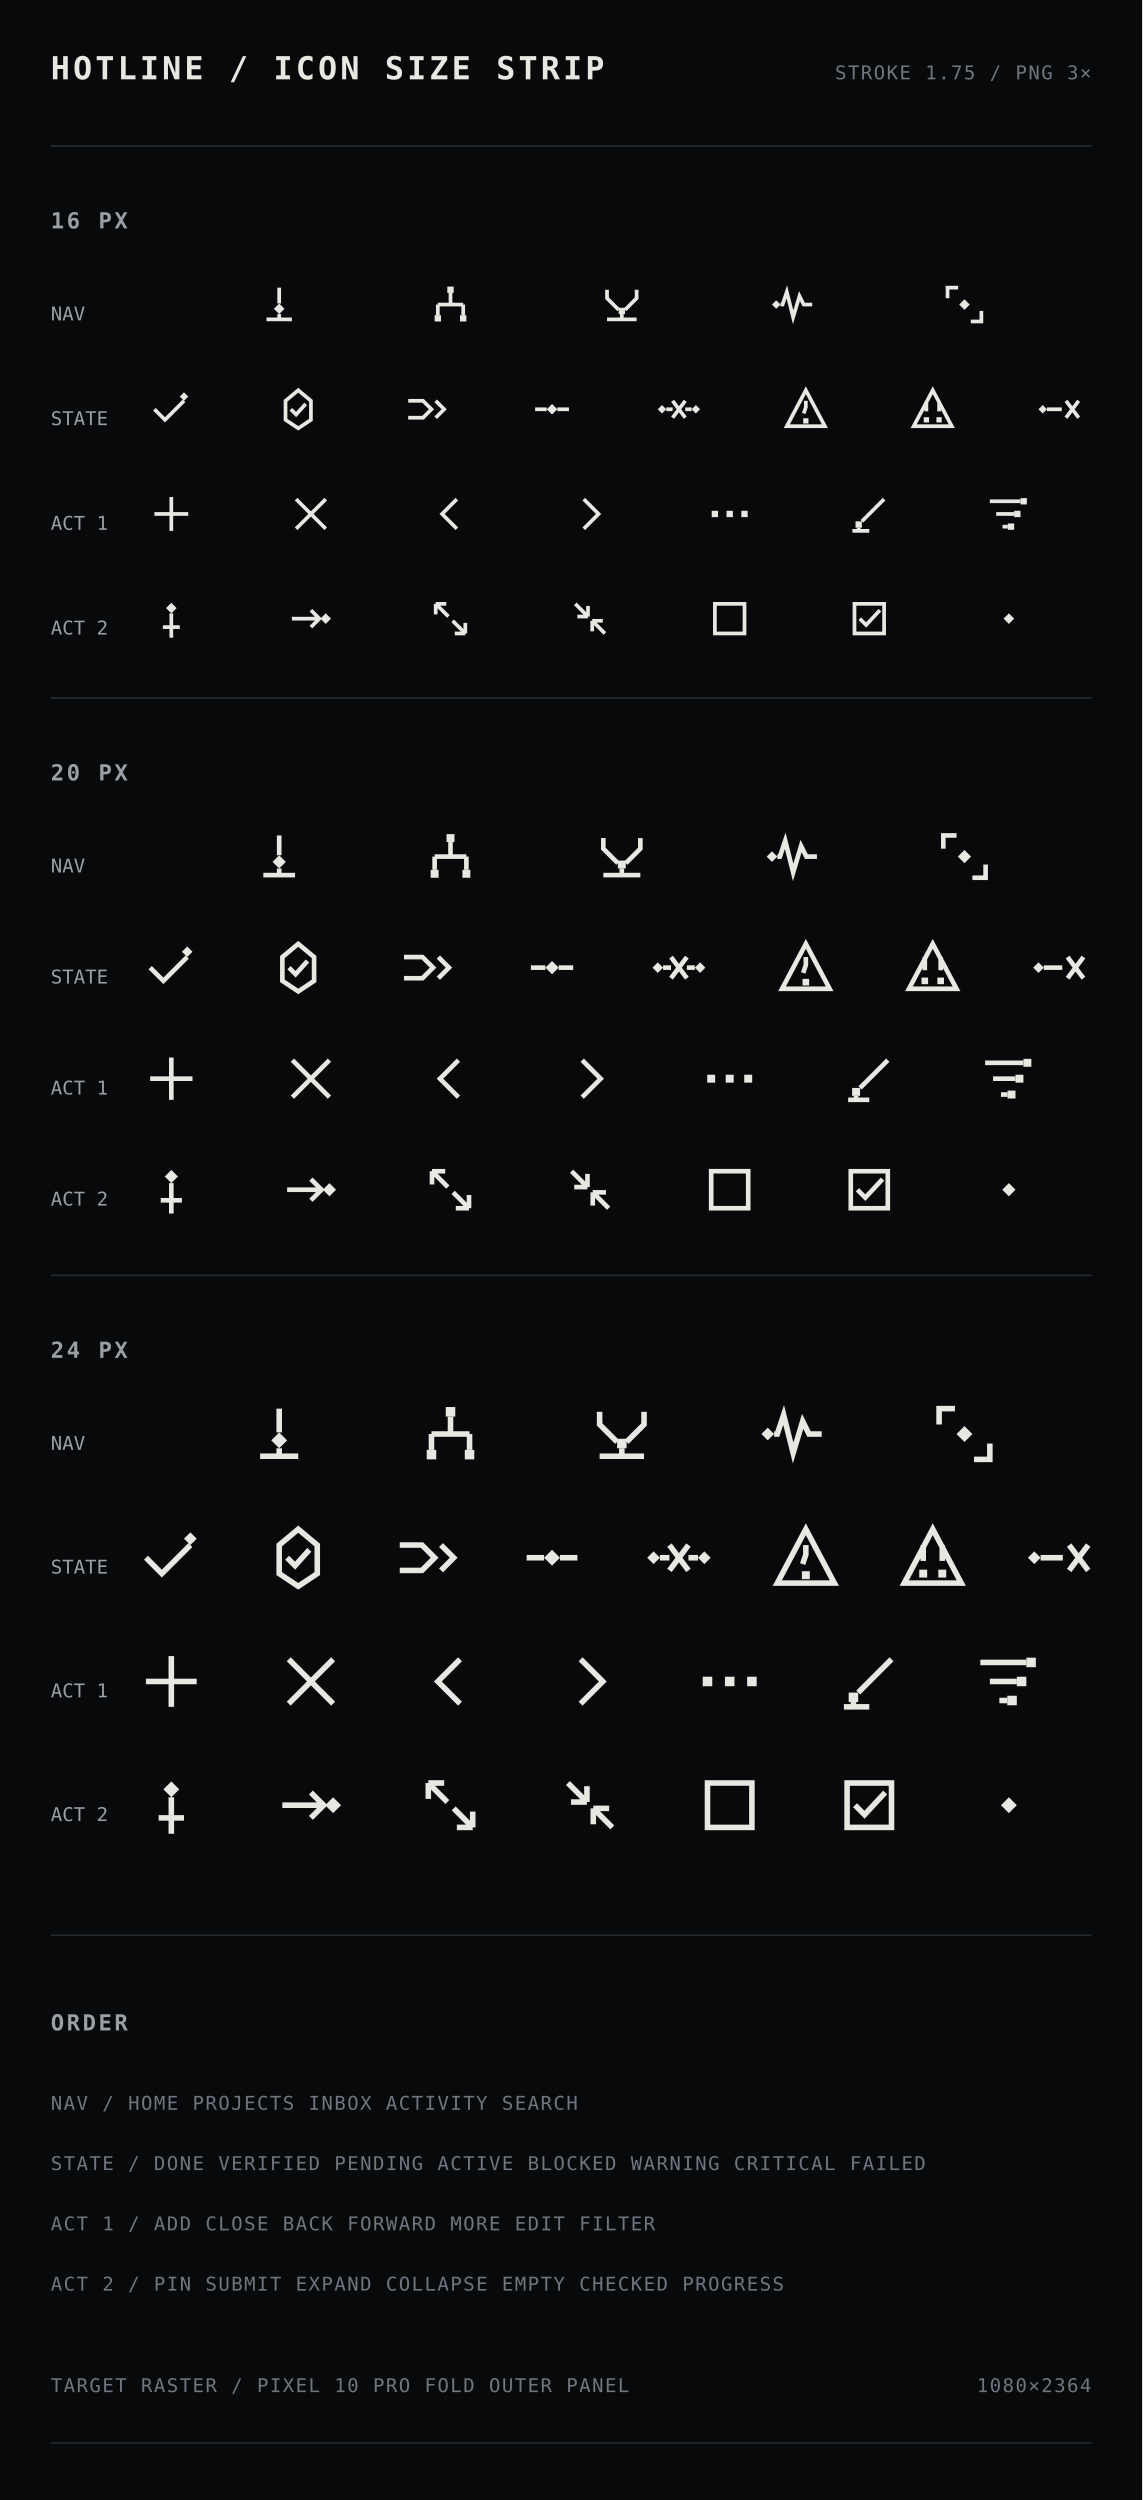
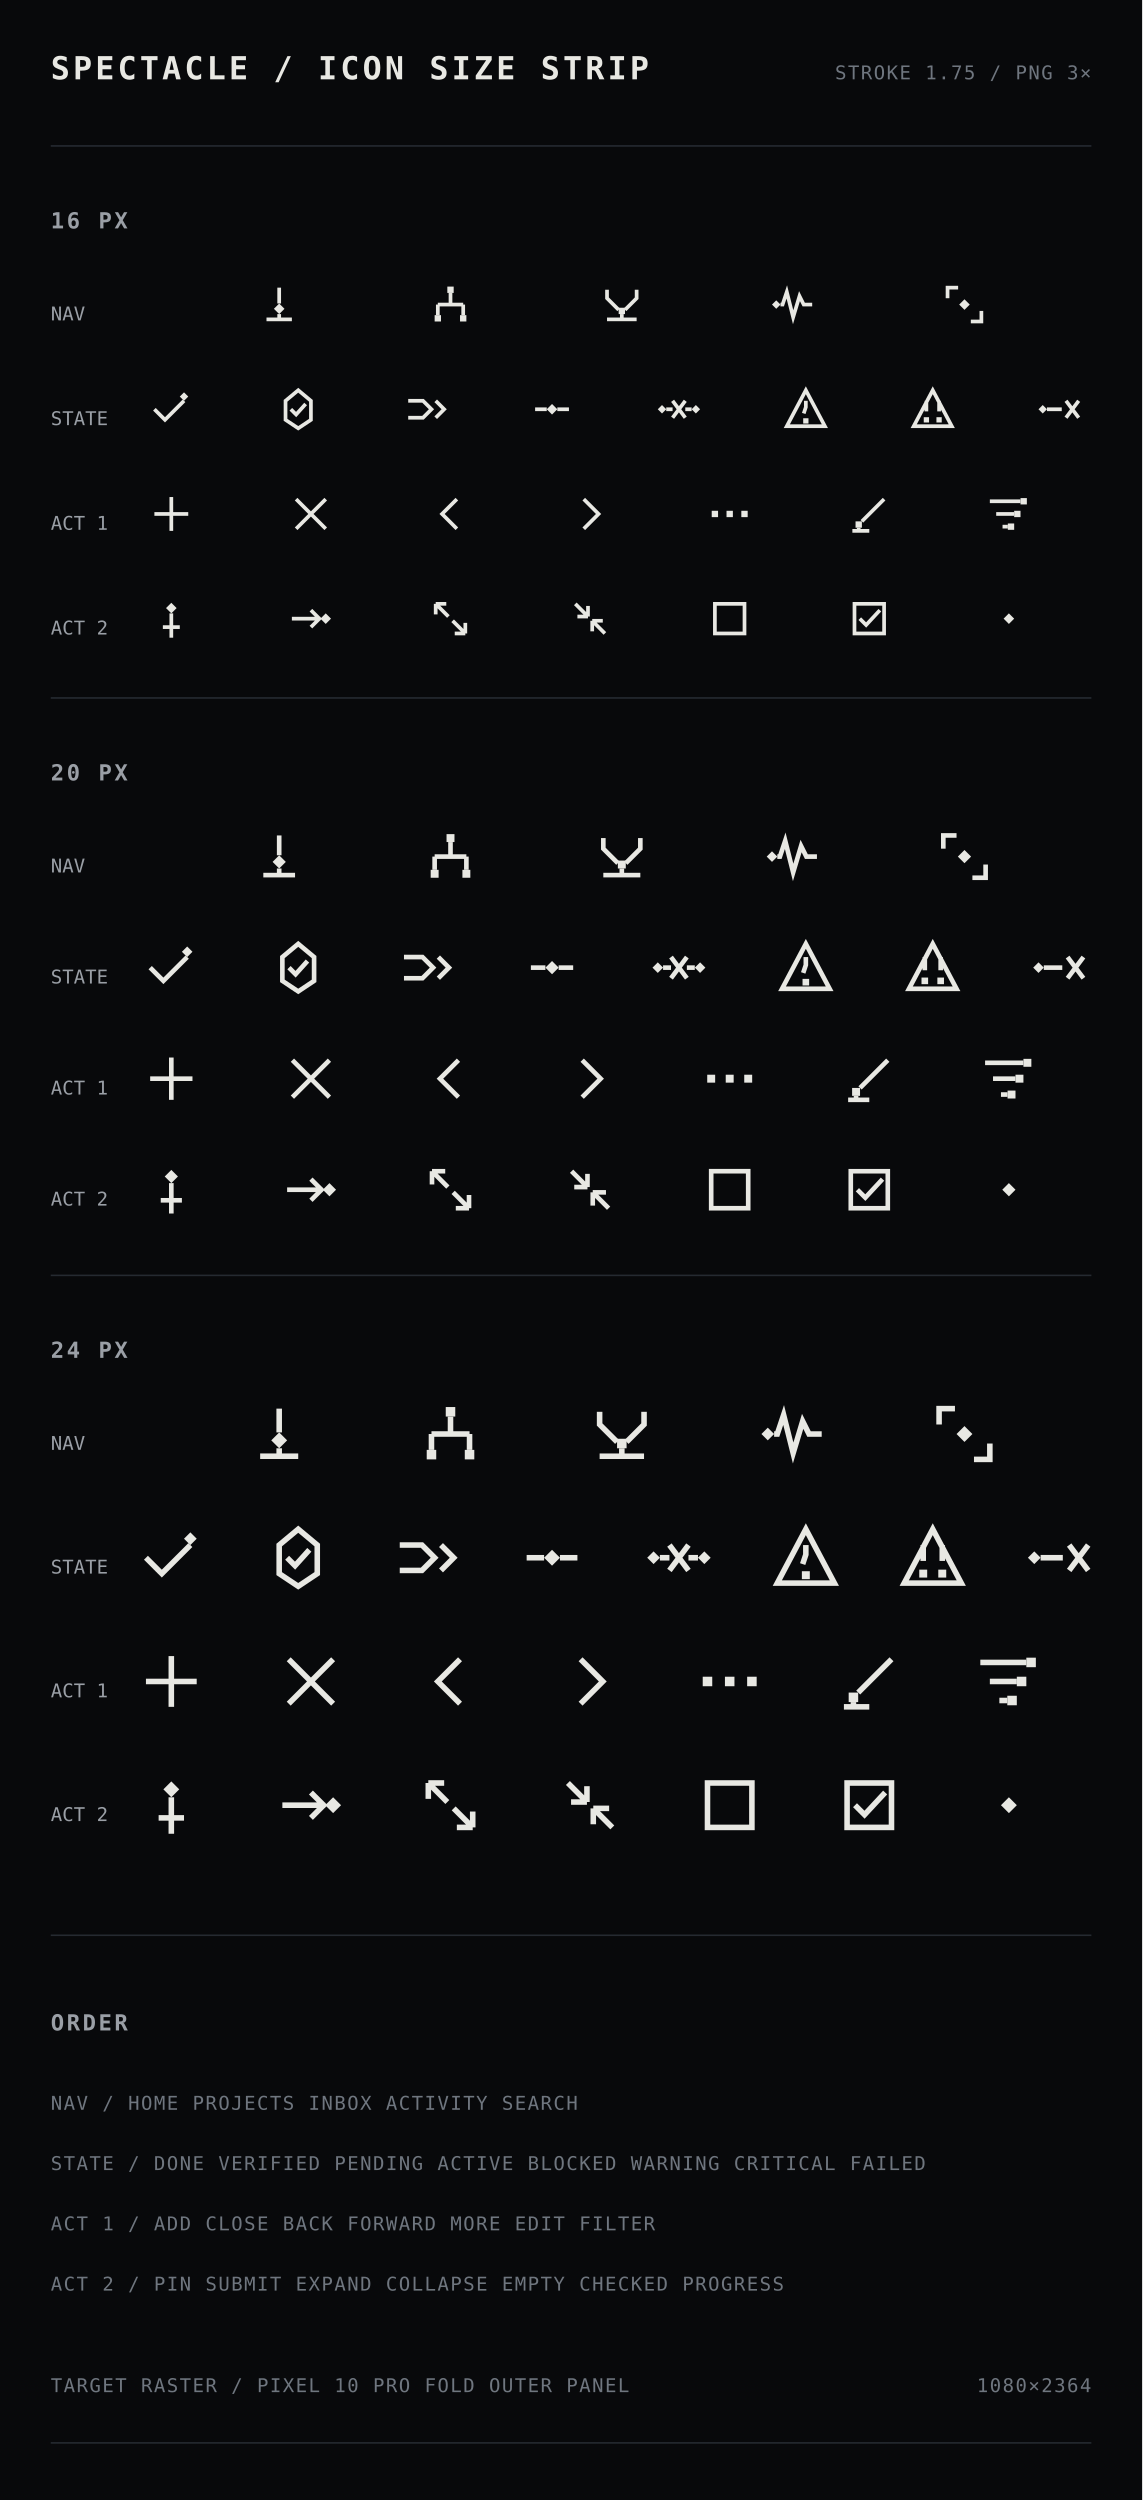
<svg xmlns="http://www.w3.org/2000/svg" width="360" height="788" viewBox="0 0 360 788">
  <style>
    .title { fill: #E8E8E3; font: 600 10px "IBM Plex Mono", "DejaVu Sans Mono", monospace; letter-spacing: 1px; }
    .section { fill: #9A9FA6; font: 600 7px "IBM Plex Mono", "DejaVu Sans Mono", monospace; letter-spacing: .8px; }
    .meta { fill: #6F767F; font: 6px "IBM Plex Mono", "DejaVu Sans Mono", monospace; letter-spacing: .45px; }
    .row { fill: #9A9FA6; font: 6px "IBM Plex Mono", "DejaVu Sans Mono", monospace; }
    .rule { stroke: #252A31; stroke-width: .5; }
    .r { fill: none; stroke: currentColor; stroke-width: 1.75; stroke-linecap: butt; stroke-linejoin: miter; }
    .n { fill: currentColor; }
    .glyph { color: #E8E8E3; }
  </style>
  <defs>
    <symbol id="home" viewBox="0 0 24 24">
      <path class="r" d="M12 4V11.5M12 16.5V19M6 19H18" />
      <path class="n" d="M12 11.5L14.5 14L12 16.5L9.5 14Z" />
    </symbol>
    <symbol id="projects" viewBox="0 0 24 24">
      <path class="r" d="M12 6.5V12M6 12H18M6 12V17M18 12V17" />
      <path class="n" d="M10.5 3.5H13.5V6.5H10.5ZM4.5 17H7.5V20H4.5ZM16.5 17H19.5V20H16.5Z" />
    </symbol>
    <symbol id="inbox" viewBox="0 0 24 24">
      <path class="r" d="M5 5V9L10.5 14.5M19 5V9L13.5 14.5M12 16.5V19M5 19H19" />
      <path class="n" d="M10.5 13.5H13.5V16.5H10.5Z" />
    </symbol>
    <symbol id="activity" viewBox="0 0 24 24">
      <path class="r" d="M6 12H7L9 6L12 18L15 8L17 12H21" />
      <path class="n" d="M4 10L6 12L4 14L2 12Z" />
    </symbol>
    <symbol id="search" viewBox="0 0 24 24">
      <path class="r" d="M9 4H4V9M15 20H20V15" />
      <path class="n" d="M12 9.5L14.5 12L12 14.5L9.5 12Z" />
    </symbol>
    <symbol id="done" viewBox="0 0 24 24">
      <path class="r" d="M4 12L9 17L18 8" />
      <path class="n" d="M18 4L20 6L18 8L16 6Z" />
    </symbol>
    <symbol id="pending" viewBox="0 0 24 24">
      <path class="r" d="M4 8H11L15 12L11 16H4M17 8L21 12L17 16" />
    </symbol>
    <symbol id="active" viewBox="0 0 24 24">
      <path class="r" d="M4 12H9.5M14.5 12H20" />
      <path class="n" d="M12 9.5L14.5 12L12 14.5L9.5 12Z" />
    </symbol>
    <symbol id="blocked" viewBox="0 0 24 24">
      <path class="r" d="M6 12H9M15 12H18M9 8L15 16M15 8L9 16" />
      <path class="n" d="M4 10L6 12L4 14L2 12ZM20 10L22 12L20 14L18 12Z" />
    </symbol>
    <symbol id="warning" viewBox="0 0 24 24">
      <path class="r" d="M12 3L21 20H3L12 3ZM12 8V11L11 14" />
      <path class="n" d="M10.75 16.25H13.25V18.75H10.75Z" />
    </symbol>
    <symbol id="failed" viewBox="0 0 24 24">
      <path class="r" d="M6 12H13M15 8L21 16M21 8L15 16" />
      <path class="n" d="M4 10L6 12L4 14L2 12Z" />
    </symbol>
    <symbol id="critical" viewBox="0 0 24 24">
      <path class="r" d="M12 3L21 20H3L12 3ZM9 8V13M15 8V13" />
      <path class="n" d="M7.75 15.75H10.25V18.25H7.75ZM13.75 15.75H16.25V18.25H13.75Z" />
    </symbol>
    <symbol id="verified" viewBox="0 0 24 24">
      <path class="r" d="M12 3L18 8V17L12 21L6 17V8L12 3ZM8.5 12L11 14.5L15.5 9.5" />
    </symbol>
    <symbol id="add" viewBox="0 0 24 24">
      <path class="r" d="M12 4V20M4 12H20" />
    </symbol>
    <symbol id="close" viewBox="0 0 24 24">
      <path class="r" d="M5 5L19 19M19 5L5 19" />
    </symbol>
    <symbol id="back" viewBox="0 0 24 24">
      <path class="r" d="M15 5L8 12L15 19" />
    </symbol>
    <symbol id="forward" viewBox="0 0 24 24">
      <path class="r" d="M9 5L16 12L9 19" />
    </symbol>
    <symbol id="more" viewBox="0 0 24 24">
      <path class="n" d="M3.5 10.5H6.5V13.5H3.5ZM10.5 10.5H13.5V13.5H10.5ZM17.5 10.5H20.5V13.5H17.5Z" />
    </symbol>
    <symbol id="edit" viewBox="0 0 24 24">
      <path class="r" d="M19 5L8.5 15.5M7 18.5V20M4 20H12" />
      <path class="n" d="M5.5 15.5H8.5V18.5H5.5Z" />
    </symbol>
    <symbol id="filter" viewBox="0 0 24 24">
      <path class="r" d="M3 6H17.5M6 12H14.5M9 18H11.5" />
      <path class="n" d="M17.5 4.5H20.5V7.5H17.5ZM14.5 10.5H17.5V13.5H14.5ZM11.5 16.5H14.5V19.5H11.5Z" />
    </symbol>
    <symbol id="pin" viewBox="0 0 24 24">
      <path class="r" d="M12 9.5V16M8 16H16M12 16V21" />
      <path class="n" d="M12 4.5L14.5 7L12 9.5L9.5 7Z" />
    </symbol>
    <symbol id="submit" viewBox="0 0 24 24">
      <path class="r" d="M3 12H16.5M12 8L16 12L12 16" />
      <path class="n" d="M19 9.5L21.5 12L19 14.5L16.5 12Z" />
    </symbol>
    <symbol id="expand" viewBox="0 0 24 24">
      <path class="r" d="M11 11L5 5M5 5H10M5 5V10M13 13L19 19M19 19H14M19 19V14" />
    </symbol>
    <symbol id="collapse" viewBox="0 0 24 24">
      <path class="r" d="M5 5L11 11M11 11H6M11 11V6M19 19L13 13M13 13H18M13 13V18" />
    </symbol>
    <symbol id="checkbox-empty" viewBox="0 0 24 24">
      <path class="r" d="M5 5H19V19H5V5Z" />
    </symbol>
    <symbol id="checkbox-checked" viewBox="0 0 24 24">
      <path class="r" d="M5 5H19V19H5V5ZM7.5 12L10.5 15L17 8" />
    </symbol>
    <symbol id="progress-marker" viewBox="0 0 24 24">
      <path class="n" d="M12 9.5L14.5 12L12 14.5L9.5 12Z" />
    </symbol>
  </defs>
  <rect width="360" height="788" fill="#08090B" />
-   <text class="title" x="16" y="25">HOTLINE / ICON SIZE STRIP</text>
+   <text class="title" x="16" y="25">SPECTACLE / ICON SIZE STRIP</text>
  <text class="meta" x="344" y="25" text-anchor="end">STROKE 1.75 / PNG 3×</text>
  <path class="rule" d="M16 46H344" />
  <text class="section" x="16" y="72">16 PX</text>
  <text class="row" x="16" y="101">NAV</text>
  <use class="glyph" href="#home" x="80" y="88" width="16" height="16" />
  <use class="glyph" href="#projects" x="134" y="88" width="16" height="16" />
  <use class="glyph" href="#inbox" x="188" y="88" width="16" height="16" />
  <use class="glyph" href="#activity" x="242" y="88" width="16" height="16" />
  <use class="glyph" href="#search" x="296" y="88" width="16" height="16" />
  <text class="row" x="16" y="134">STATE</text>
  <use class="glyph" href="#done" x="46" y="121" width="16" height="16" />
  <use class="glyph" href="#verified" x="86" y="121" width="16" height="16" />
  <use class="glyph" href="#pending" x="126" y="121" width="16" height="16" />
  <use class="glyph" href="#active" x="166" y="121" width="16" height="16" />
  <use class="glyph" href="#blocked" x="206" y="121" width="16" height="16" />
  <use class="glyph" href="#warning" x="246" y="121" width="16" height="16" />
  <use class="glyph" href="#critical" x="286" y="121" width="16" height="16" />
  <use class="glyph" href="#failed" x="326" y="121" width="16" height="16" />
  <text class="row" x="16" y="167">ACT 1</text>
  <use class="glyph" href="#add" x="46" y="154" width="16" height="16" />
  <use class="glyph" href="#close" x="90" y="154" width="16" height="16" />
  <use class="glyph" href="#back" x="134" y="154" width="16" height="16" />
  <use class="glyph" href="#forward" x="178" y="154" width="16" height="16" />
  <use class="glyph" href="#more" x="222" y="154" width="16" height="16" />
  <use class="glyph" href="#edit" x="266" y="154" width="16" height="16" />
  <use class="glyph" href="#filter" x="310" y="154" width="16" height="16" />
  <text class="row" x="16" y="200">ACT 2</text>
  <use class="glyph" href="#pin" x="46" y="187" width="16" height="16" />
  <use class="glyph" href="#submit" x="90" y="187" width="16" height="16" />
  <use class="glyph" href="#expand" x="134" y="187" width="16" height="16" />
  <use class="glyph" href="#collapse" x="178" y="187" width="16" height="16" />
  <use class="glyph" href="#checkbox-empty" x="222" y="187" width="16" height="16" />
  <use class="glyph" href="#checkbox-checked" x="266" y="187" width="16" height="16" />
  <use class="glyph" href="#progress-marker" x="310" y="187" width="16" height="16" />
  <path class="rule" d="M16 220H344" />
  <text class="section" x="16" y="246">20 PX</text>
  <text class="row" x="16" y="275">NAV</text>
  <use class="glyph" href="#home" x="78" y="260" width="20" height="20" />
  <use class="glyph" href="#projects" x="132" y="260" width="20" height="20" />
  <use class="glyph" href="#inbox" x="186" y="260" width="20" height="20" />
  <use class="glyph" href="#activity" x="240" y="260" width="20" height="20" />
  <use class="glyph" href="#search" x="294" y="260" width="20" height="20" />
  <text class="row" x="16" y="310">STATE</text>
  <use class="glyph" href="#done" x="44" y="295" width="20" height="20" />
  <use class="glyph" href="#verified" x="84" y="295" width="20" height="20" />
  <use class="glyph" href="#pending" x="124" y="295" width="20" height="20" />
  <use class="glyph" href="#active" x="164" y="295" width="20" height="20" />
  <use class="glyph" href="#blocked" x="204" y="295" width="20" height="20" />
  <use class="glyph" href="#warning" x="244" y="295" width="20" height="20" />
  <use class="glyph" href="#critical" x="284" y="295" width="20" height="20" />
  <use class="glyph" href="#failed" x="324" y="295" width="20" height="20" />
  <text class="row" x="16" y="345">ACT 1</text>
  <use class="glyph" href="#add" x="44" y="330" width="20" height="20" />
  <use class="glyph" href="#close" x="88" y="330" width="20" height="20" />
  <use class="glyph" href="#back" x="132" y="330" width="20" height="20" />
  <use class="glyph" href="#forward" x="176" y="330" width="20" height="20" />
  <use class="glyph" href="#more" x="220" y="330" width="20" height="20" />
  <use class="glyph" href="#edit" x="264" y="330" width="20" height="20" />
  <use class="glyph" href="#filter" x="308" y="330" width="20" height="20" />
  <text class="row" x="16" y="380">ACT 2</text>
  <use class="glyph" href="#pin" x="44" y="365" width="20" height="20" />
  <use class="glyph" href="#submit" x="88" y="365" width="20" height="20" />
  <use class="glyph" href="#expand" x="132" y="365" width="20" height="20" />
  <use class="glyph" href="#collapse" x="176" y="365" width="20" height="20" />
  <use class="glyph" href="#checkbox-empty" x="220" y="365" width="20" height="20" />
  <use class="glyph" href="#checkbox-checked" x="264" y="365" width="20" height="20" />
  <use class="glyph" href="#progress-marker" x="308" y="365" width="20" height="20" />
  <path class="rule" d="M16 402H344" />
  <text class="section" x="16" y="428">24 PX</text>
  <text class="row" x="16" y="457">NAV</text>
  <use class="glyph" href="#home" x="76" y="440" width="24" height="24" />
  <use class="glyph" href="#projects" x="130" y="440" width="24" height="24" />
  <use class="glyph" href="#inbox" x="184" y="440" width="24" height="24" />
  <use class="glyph" href="#activity" x="238" y="440" width="24" height="24" />
  <use class="glyph" href="#search" x="292" y="440" width="24" height="24" />
  <text class="row" x="16" y="496">STATE</text>
  <use class="glyph" href="#done" x="42" y="479" width="24" height="24" />
  <use class="glyph" href="#verified" x="82" y="479" width="24" height="24" />
  <use class="glyph" href="#pending" x="122" y="479" width="24" height="24" />
  <use class="glyph" href="#active" x="162" y="479" width="24" height="24" />
  <use class="glyph" href="#blocked" x="202" y="479" width="24" height="24" />
  <use class="glyph" href="#warning" x="242" y="479" width="24" height="24" />
  <use class="glyph" href="#critical" x="282" y="479" width="24" height="24" />
  <use class="glyph" href="#failed" x="322" y="479" width="24" height="24" />
  <text class="row" x="16" y="535">ACT 1</text>
  <use class="glyph" href="#add" x="42" y="518" width="24" height="24" />
  <use class="glyph" href="#close" x="86" y="518" width="24" height="24" />
  <use class="glyph" href="#back" x="130" y="518" width="24" height="24" />
  <use class="glyph" href="#forward" x="174" y="518" width="24" height="24" />
  <use class="glyph" href="#more" x="218" y="518" width="24" height="24" />
  <use class="glyph" href="#edit" x="262" y="518" width="24" height="24" />
  <use class="glyph" href="#filter" x="306" y="518" width="24" height="24" />
  <text class="row" x="16" y="574">ACT 2</text>
  <use class="glyph" href="#pin" x="42" y="557" width="24" height="24" />
  <use class="glyph" href="#submit" x="86" y="557" width="24" height="24" />
  <use class="glyph" href="#expand" x="130" y="557" width="24" height="24" />
  <use class="glyph" href="#collapse" x="174" y="557" width="24" height="24" />
  <use class="glyph" href="#checkbox-empty" x="218" y="557" width="24" height="24" />
  <use class="glyph" href="#checkbox-checked" x="262" y="557" width="24" height="24" />
  <use class="glyph" href="#progress-marker" x="306" y="557" width="24" height="24" />
  <path class="rule" d="M16 610H344" />
  <text class="section" x="16" y="640">ORDER</text>
  <text class="meta" x="16" y="665">NAV / HOME PROJECTS INBOX ACTIVITY SEARCH</text>
  <text class="meta" x="16" y="684">STATE / DONE VERIFIED PENDING ACTIVE BLOCKED WARNING CRITICAL FAILED</text>
  <text class="meta" x="16" y="703">ACT 1 / ADD CLOSE BACK FORWARD MORE EDIT FILTER</text>
  <text class="meta" x="16" y="722">ACT 2 / PIN SUBMIT EXPAND COLLAPSE EMPTY CHECKED PROGRESS</text>
  <text class="meta" x="16" y="754">TARGET RASTER / PIXEL 10 PRO FOLD OUTER PANEL</text>
  <text class="meta" x="344" y="754" text-anchor="end">1080×2364</text>
  <path class="rule" d="M16 770H344" />
</svg>
